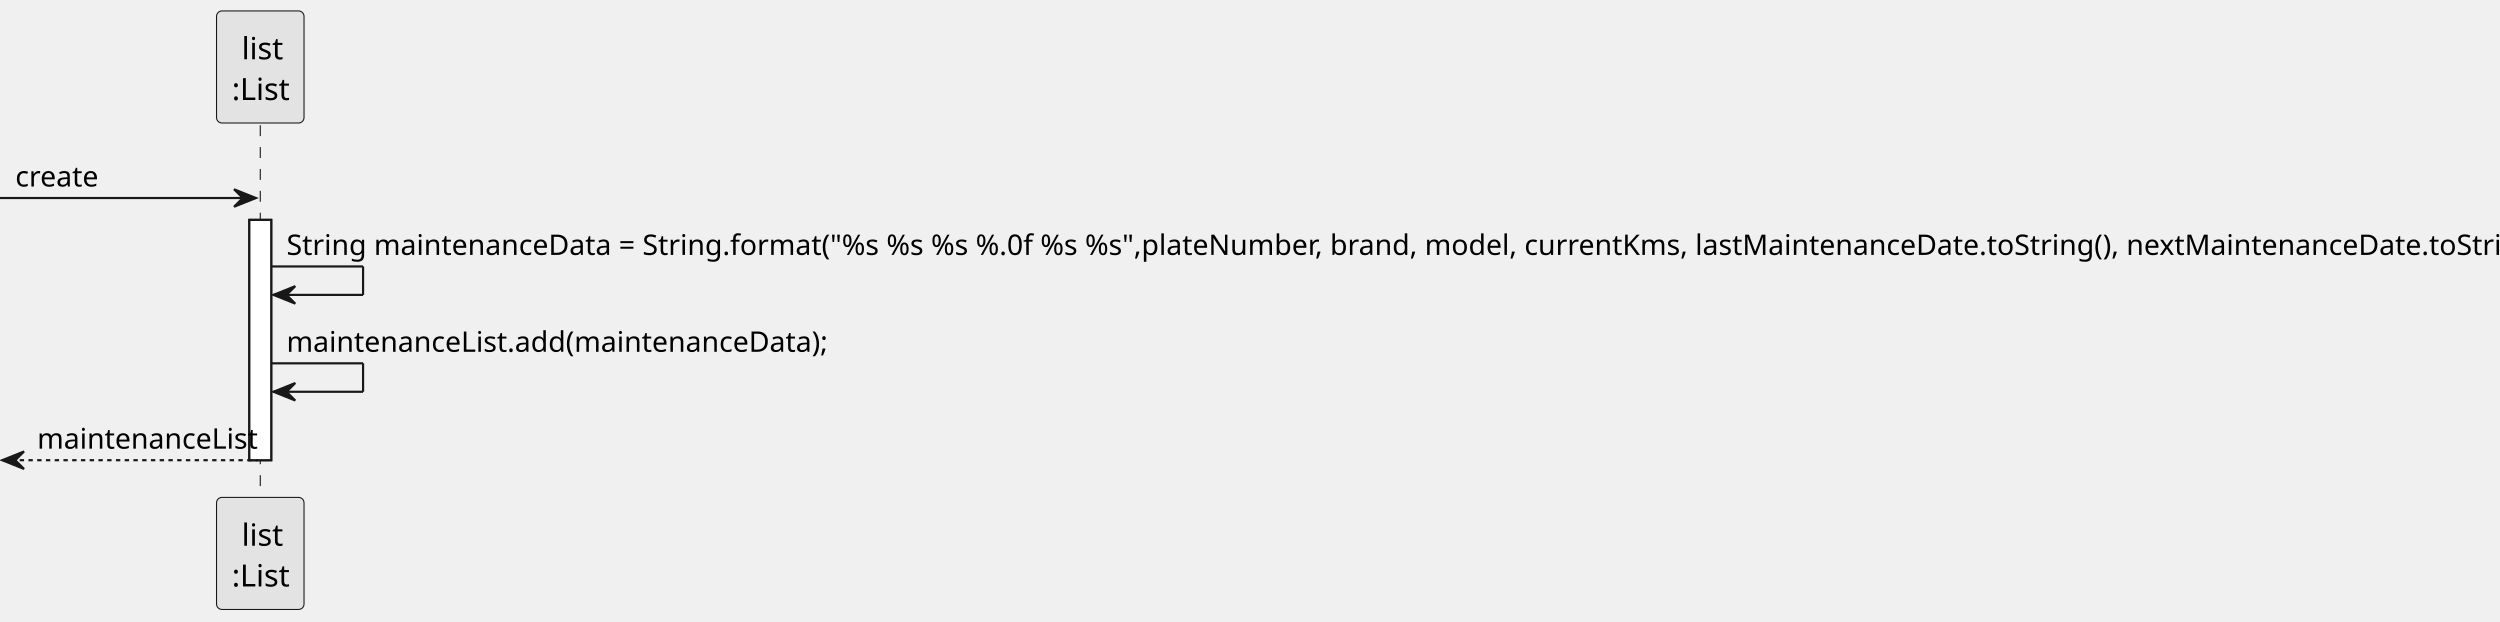
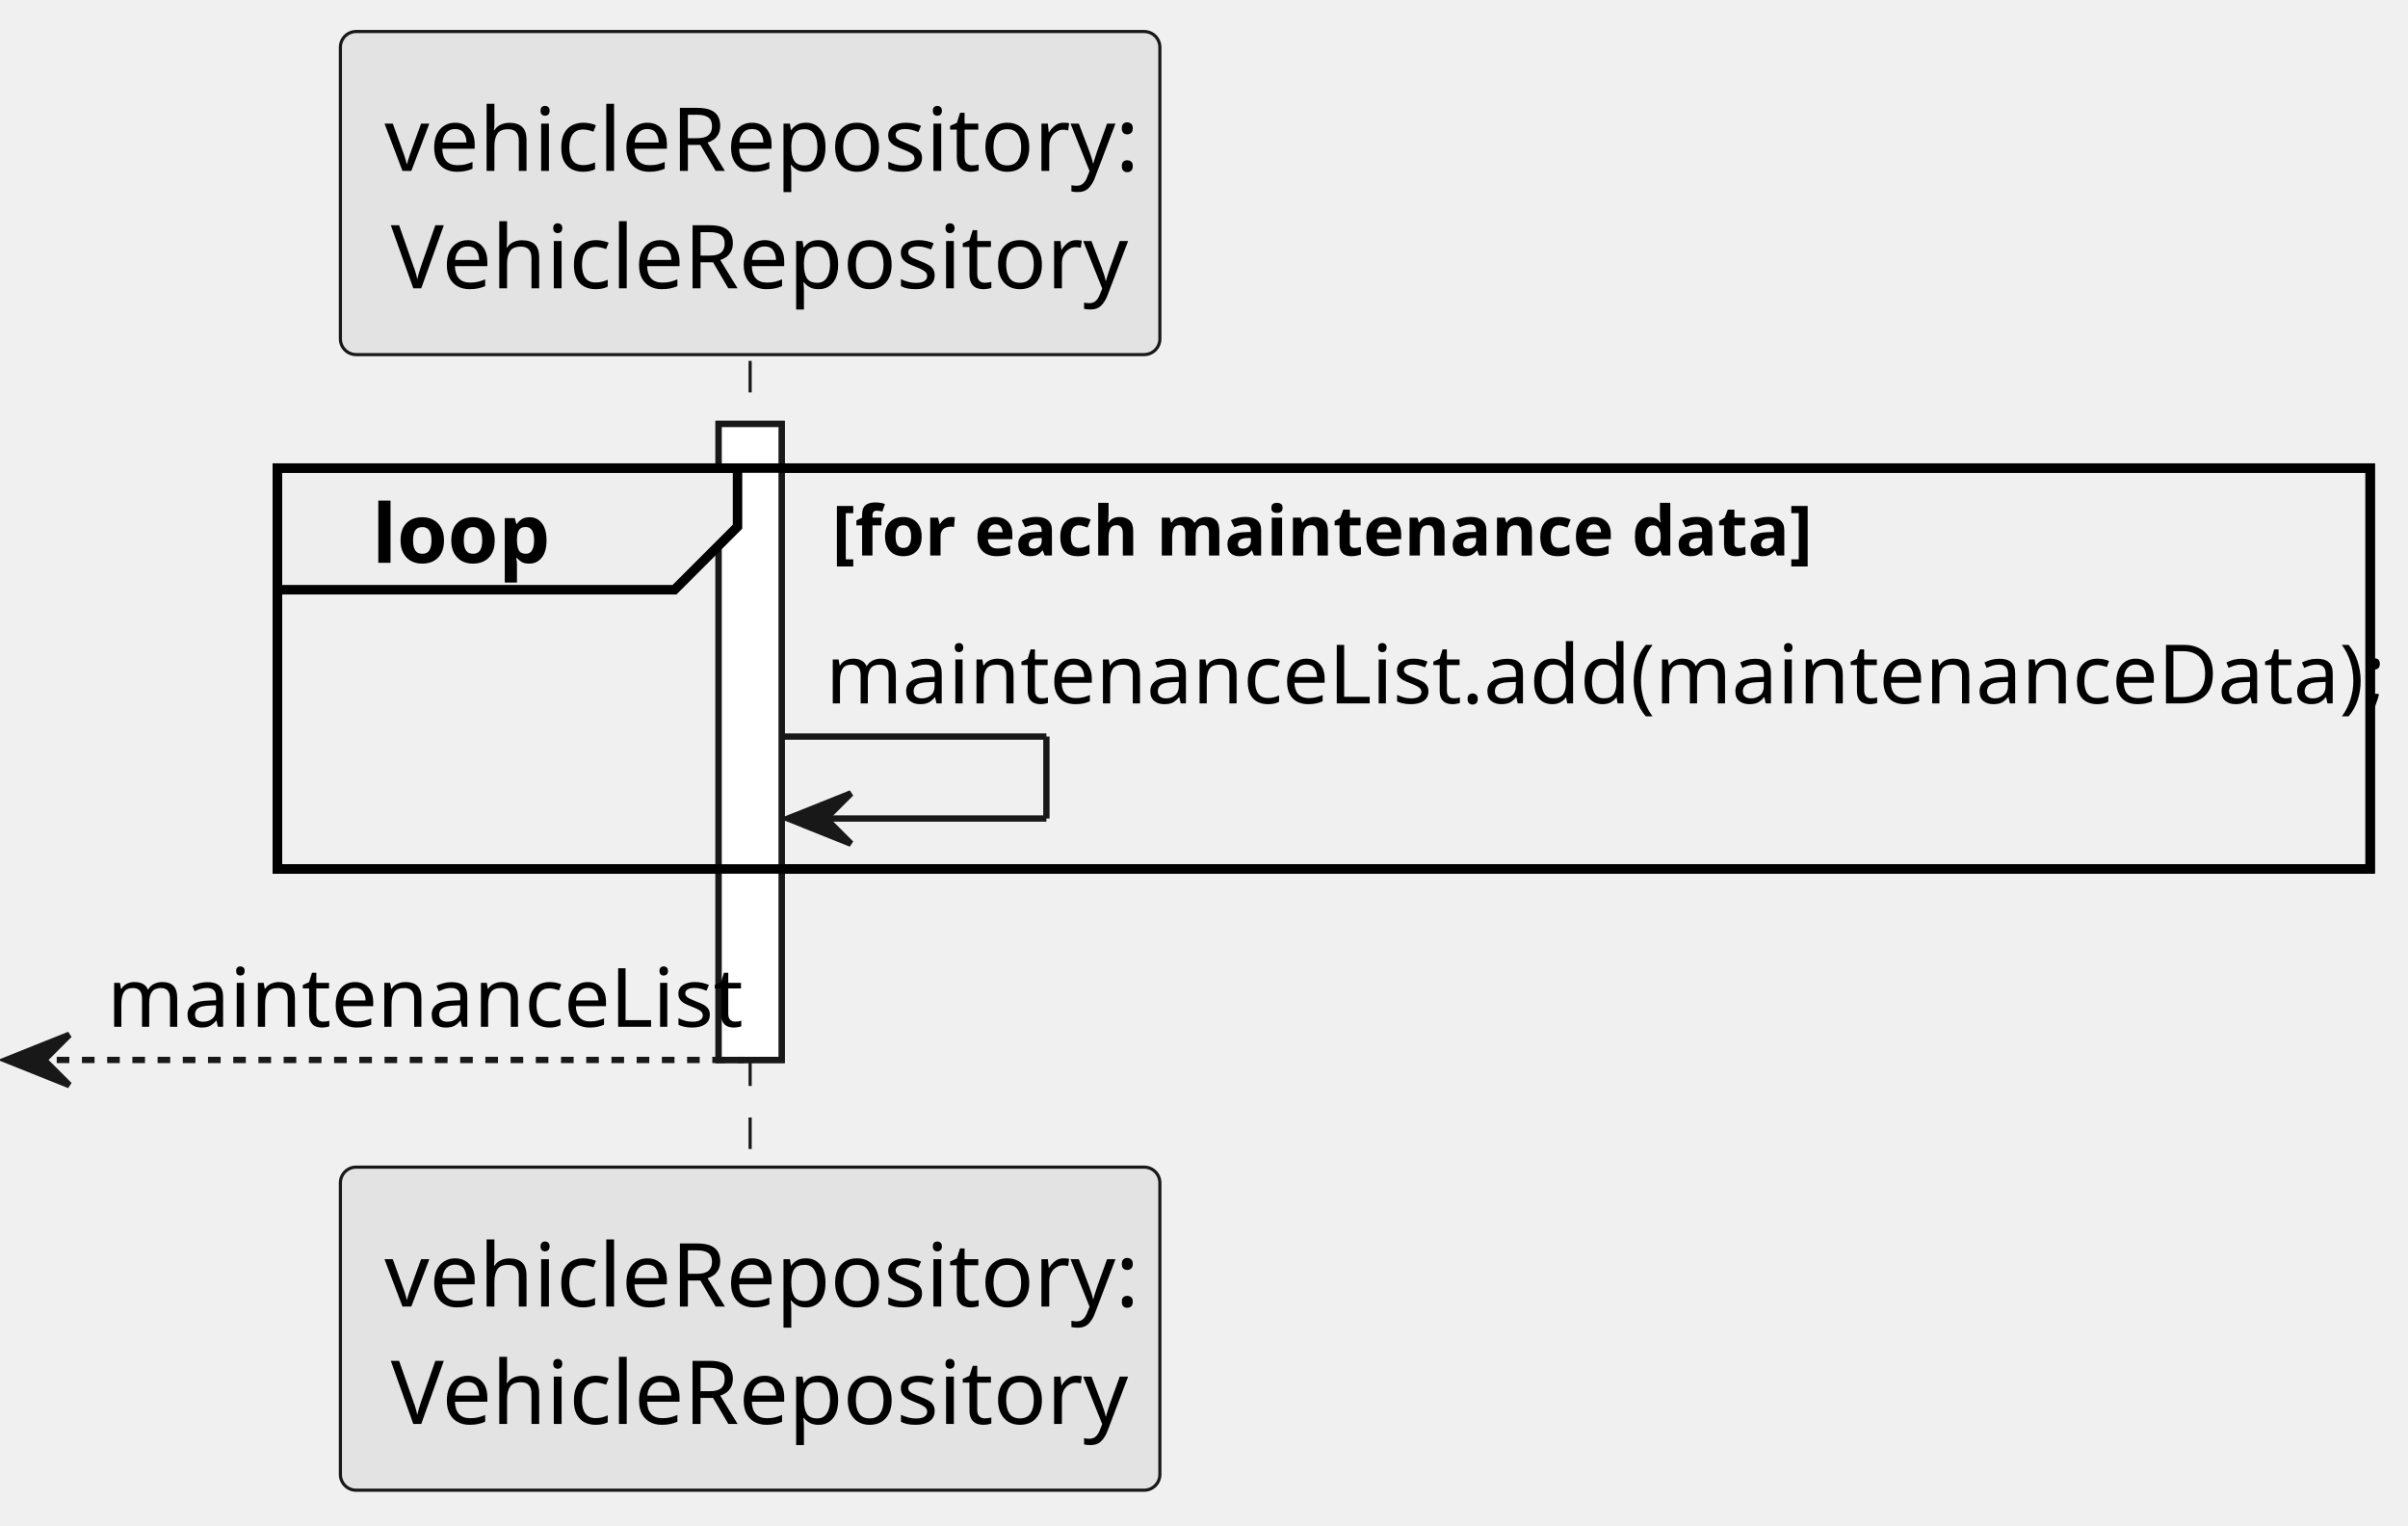
- <svg xmlns="http://www.w3.org/2000/svg" contentStyleType="text/css" height="284px" preserveAspectRatio="none" style="width:1143px;height:284px;background:#FFFFFF;" version="1.1" viewBox="0 0 1143 284" width="1143px" zoomAndPan="magnify">
+ <svg xmlns="http://www.w3.org/2000/svg" contentStyleType="text/css" height="242px" preserveAspectRatio="none" style="width:382px;height:242px;background:#FFFFFF;" version="1.1" viewBox="0 0 382 242" width="382px" zoomAndPan="magnify">
  <defs />
  <g>
-     <rect fill="#FFFFFF" height="109.873" style="stroke:#181818;stroke-width:1.0;" width="10" x="114" y="100.533" />
-     <line style="stroke:#181818;stroke-width:0.5;stroke-dasharray:5.0,5.0;" x1="119" x2="119" y1="57.242" y2="228.406" />
-     <rect fill="#E3E3E3" height="51.242" rx="2.5" ry="2.5" style="stroke:#181818;stroke-width:0.5;" width="40" x="99" y="5" />
-     <text fill="#000000" font-family="sans-serif" font-size="14" lengthAdjust="spacing" textLength="17" x="110.5" y="27.107">list</text>
-     <text fill="#000000" font-family="sans-serif" font-size="14" lengthAdjust="spacing" textLength="26" x="106" y="45.728">:List</text>
-     <rect fill="#E3E3E3" height="51.242" rx="2.5" ry="2.5" style="stroke:#181818;stroke-width:0.5;" width="40" x="99" y="227.406" />
-     <text fill="#000000" font-family="sans-serif" font-size="14" lengthAdjust="spacing" textLength="17" x="110.5" y="249.514">list</text>
-     <text fill="#000000" font-family="sans-serif" font-size="14" lengthAdjust="spacing" textLength="26" x="106" y="268.135">:List</text>
-     <rect fill="#FFFFFF" height="109.873" style="stroke:#181818;stroke-width:1.0;" width="10" x="114" y="100.533" />
-     <polygon fill="#181818" points="107,86.533,117,90.533,107,94.533,111,90.533" style="stroke:#181818;stroke-width:1.0;" />
-     <line style="stroke:#181818;stroke-width:1.0;" x1="0" x2="113" y1="90.533" y2="90.533" />
-     <text fill="#000000" font-family="sans-serif" font-size="13" lengthAdjust="spacing" textLength="36" x="7" y="85.27">create</text>
-     <line style="stroke:#181818;stroke-width:1.0;" x1="124" x2="166" y1="121.824" y2="121.824" />
-     <line style="stroke:#181818;stroke-width:1.0;" x1="166" x2="166" y1="121.824" y2="134.824" />
-     <line style="stroke:#181818;stroke-width:1.0;" x1="125" x2="166" y1="134.824" y2="134.824" />
-     <polygon fill="#181818" points="135,130.824,125,134.824,135,138.824,131,134.824" style="stroke:#181818;stroke-width:1.0;" />
-     <text fill="#000000" font-family="sans-serif" font-size="13" lengthAdjust="spacing" textLength="1005" x="131" y="116.561">String maintenanceData = String.format("%s %s %s %.0f %s %s",plateNumber, brand, model, currentKms, lastMaintenanceDate.toString(), nextMaintenanceDate.toString());</text>
-     <line style="stroke:#181818;stroke-width:1.0;" x1="124" x2="166" y1="166.115" y2="166.115" />
-     <line style="stroke:#181818;stroke-width:1.0;" x1="166" x2="166" y1="166.115" y2="179.115" />
-     <line style="stroke:#181818;stroke-width:1.0;" x1="125" x2="166" y1="179.115" y2="179.115" />
-     <polygon fill="#181818" points="135,175.115,125,179.115,135,183.115,131,179.115" style="stroke:#181818;stroke-width:1.0;" />
-     <text fill="#000000" font-family="sans-serif" font-size="13" lengthAdjust="spacing" textLength="233" x="131" y="160.852">maintenanceList.add(maintenanceData);</text>
-     <polygon fill="#181818" points="11,206.406,1,210.406,11,214.406,7,210.406" style="stroke:#181818;stroke-width:1.0;" />
-     <line style="stroke:#181818;stroke-width:1.0;stroke-dasharray:2.0,2.0;" x1="5" x2="118" y1="210.406" y2="210.406" />
-     <text fill="#000000" font-family="sans-serif" font-size="13" lengthAdjust="spacing" textLength="95" x="17" y="205.144">maintenanceList</text>
+     <rect fill="#FFFFFF" height="100.873" style="stroke:#181818;stroke-width:1.0;" width="10" x="114" y="67.242" />
+     <rect fill="none" height="63.582" style="stroke:#000000;stroke-width:1.5;" width="332" x="44" y="74.242" />
+     <line style="stroke:#181818;stroke-width:0.5;stroke-dasharray:5.0,5.0;" x1="119" x2="119" y1="57.242" y2="186.115" />
+     <rect fill="#E3E3E3" height="51.242" rx="2.5" ry="2.5" style="stroke:#181818;stroke-width:0.5;" width="130" x="54" y="5" />
+     <text fill="#000000" font-family="sans-serif" font-size="14" lengthAdjust="spacing" textLength="116" x="61" y="27.107">vehicleRepository:</text>
+     <text fill="#000000" font-family="sans-serif" font-size="14" lengthAdjust="spacing" textLength="114" x="62" y="45.728">VehicleRepository</text>
+     <rect fill="#E3E3E3" height="51.242" rx="2.5" ry="2.5" style="stroke:#181818;stroke-width:0.5;" width="130" x="54" y="185.115" />
+     <text fill="#000000" font-family="sans-serif" font-size="14" lengthAdjust="spacing" textLength="116" x="61" y="207.223">vehicleRepository:</text>
+     <text fill="#000000" font-family="sans-serif" font-size="14" lengthAdjust="spacing" textLength="114" x="62" y="225.844">VehicleRepository</text>
+     <rect fill="#FFFFFF" height="100.873" style="stroke:#181818;stroke-width:1.0;" width="10" x="114" y="67.242" />
+     <path d="M44,74.242 L117,74.242 L117,83.533 L107,93.533 L44,93.533 L44,74.242 " fill="#EEEEEE" style="stroke:#000000;stroke-width:1.5;" />
+     <rect fill="none" height="63.582" style="stroke:#000000;stroke-width:1.5;" width="332" x="44" y="74.242" />
+     <text fill="#000000" font-family="sans-serif" font-size="13" font-weight="bold" lengthAdjust="spacing" textLength="28" x="59" y="89.27">loop</text>
+     <text fill="#000000" font-family="sans-serif" font-size="11" font-weight="bold" lengthAdjust="spacing" textLength="153" x="132" y="88.112">[for each maintenance data]</text>
+     <line style="stroke:#181818;stroke-width:1.0;" x1="124" x2="166" y1="116.824" y2="116.824" />
+     <line style="stroke:#181818;stroke-width:1.0;" x1="166" x2="166" y1="116.824" y2="129.824" />
+     <line style="stroke:#181818;stroke-width:1.0;" x1="125" x2="166" y1="129.824" y2="129.824" />
+     <polygon fill="#181818" points="135,125.824,125,129.824,135,133.824,131,129.824" style="stroke:#181818;stroke-width:1.0;" />
+     <text fill="#000000" font-family="sans-serif" font-size="13" lengthAdjust="spacing" textLength="233" x="131" y="111.561">maintenanceList.add(maintenanceData);</text>
+     <polygon fill="#181818" points="11,164.115,1,168.115,11,172.115,7,168.115" style="stroke:#181818;stroke-width:1.0;" />
+     <line style="stroke:#181818;stroke-width:1.0;stroke-dasharray:2.0,2.0;" x1="5" x2="118" y1="168.115" y2="168.115" />
+     <text fill="#000000" font-family="sans-serif" font-size="13" lengthAdjust="spacing" textLength="95" x="17" y="162.852">maintenanceList</text>
  </g>
</svg>
